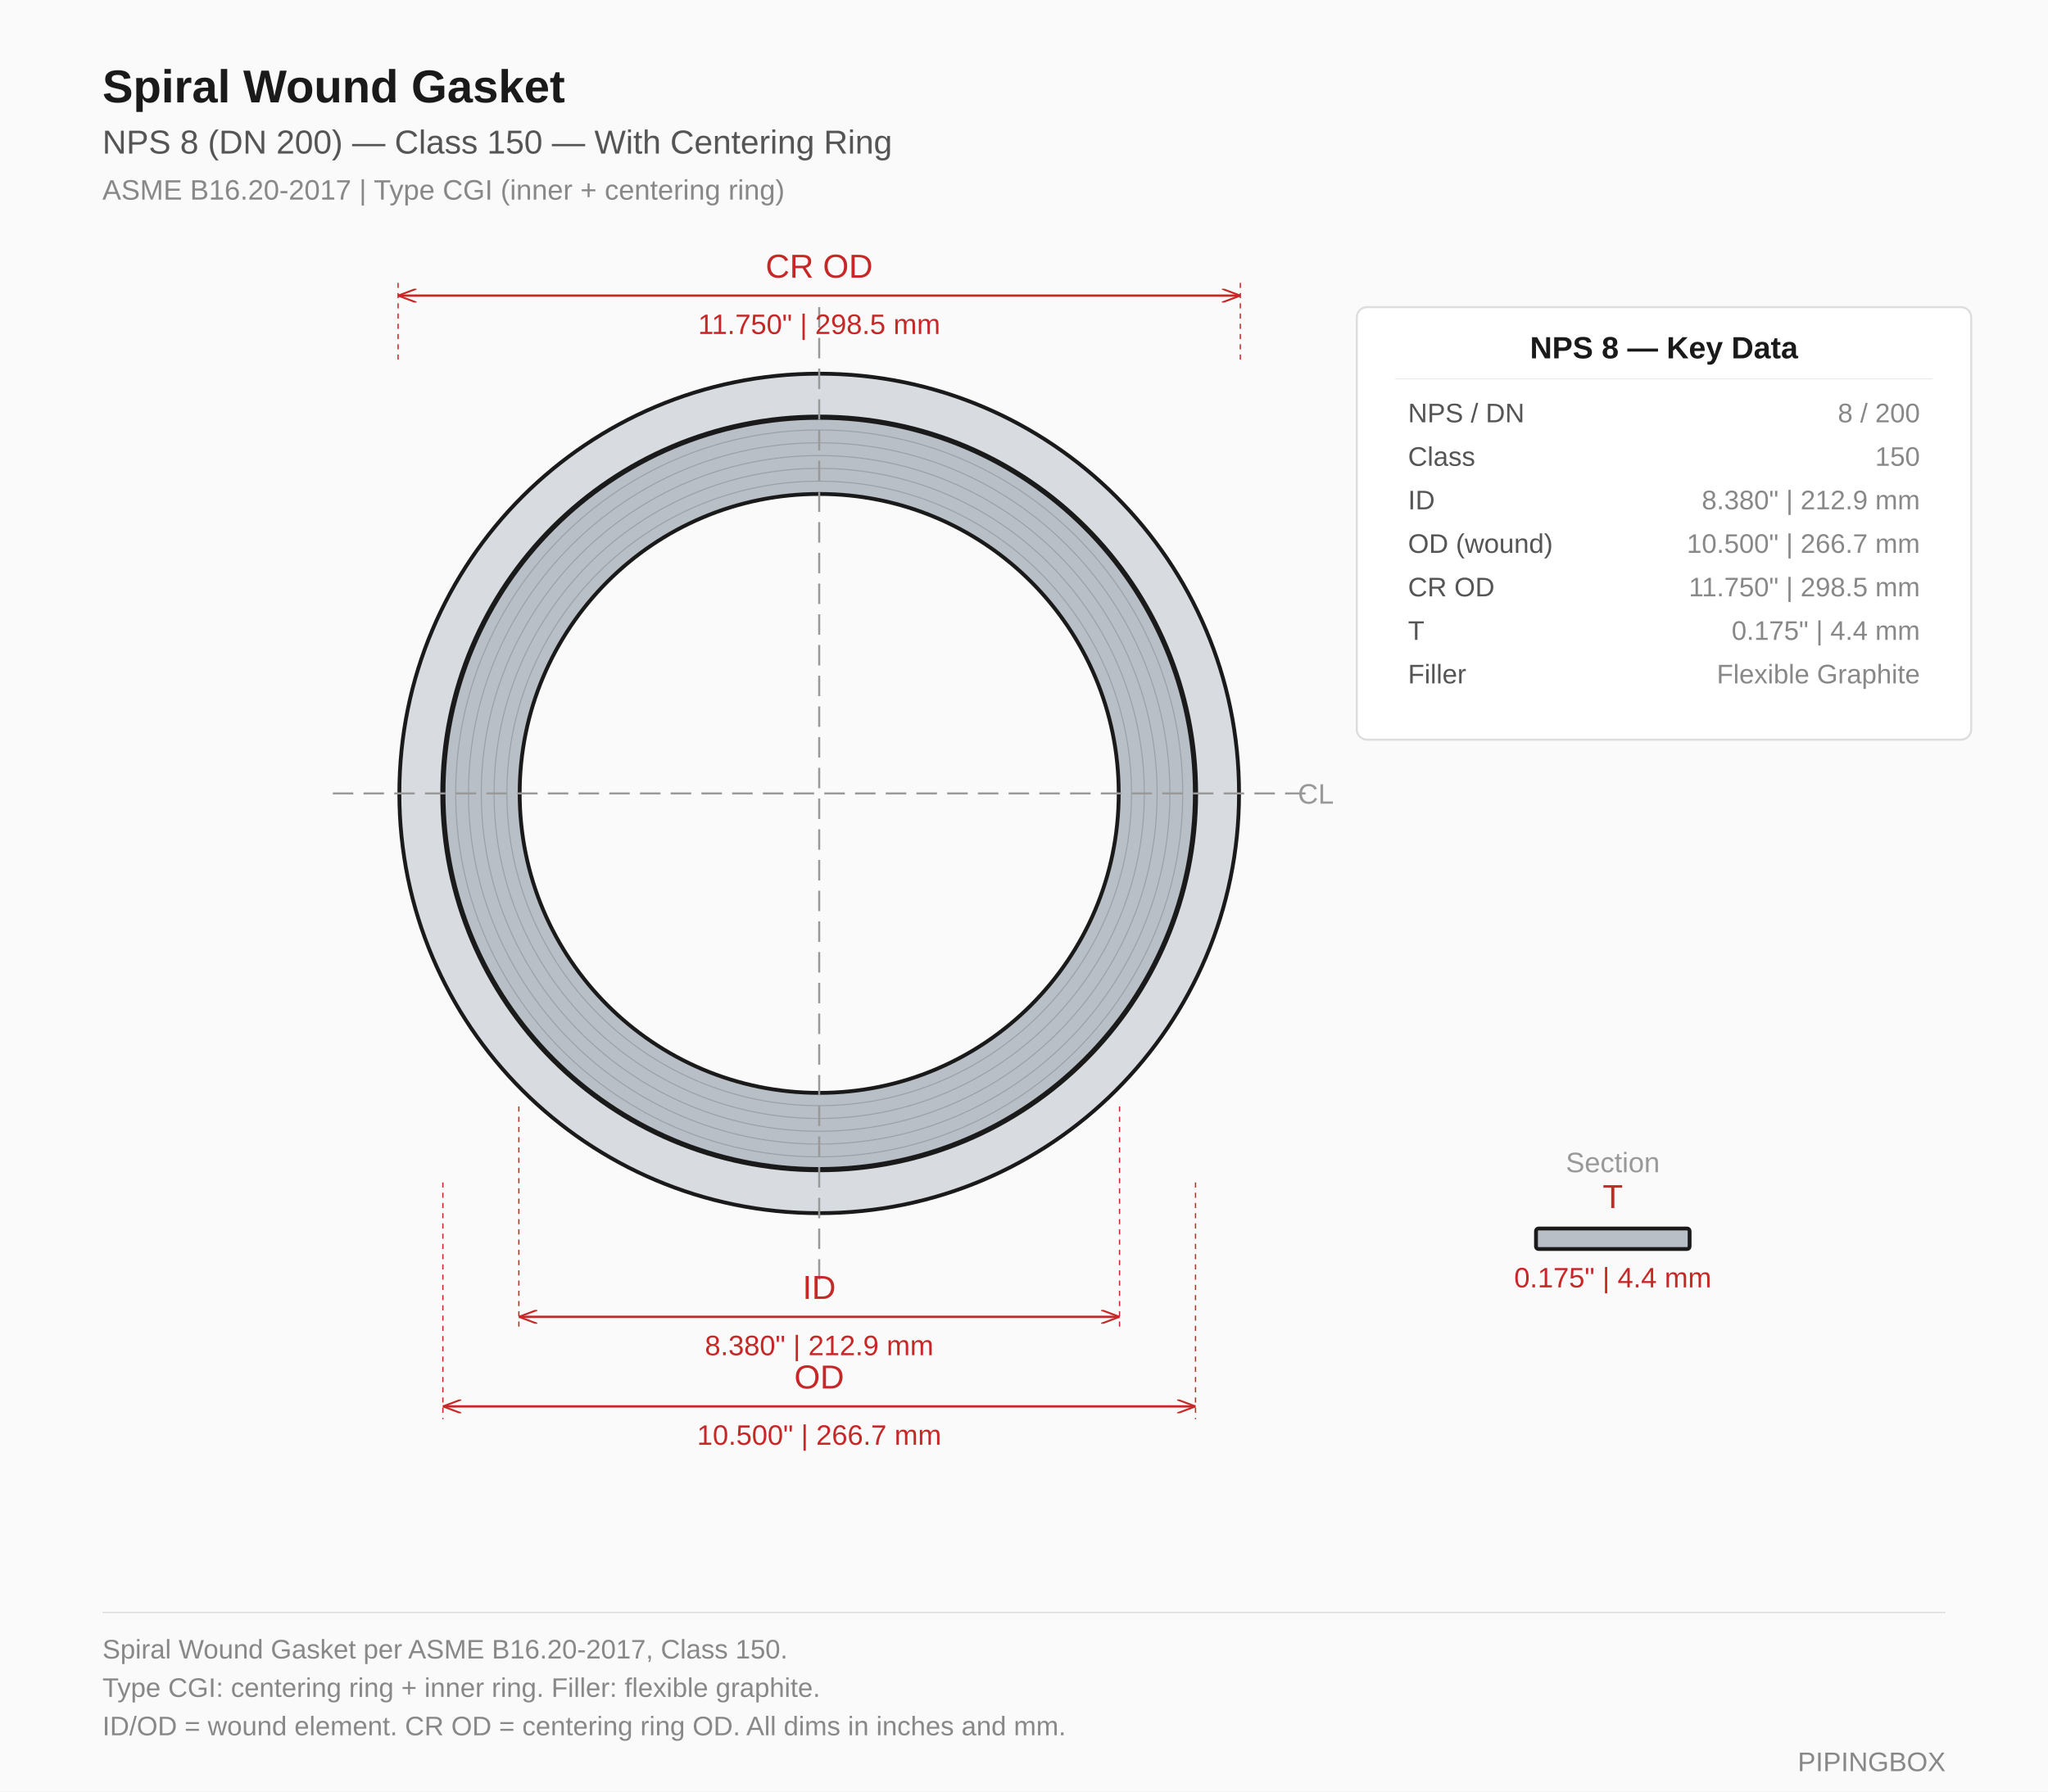
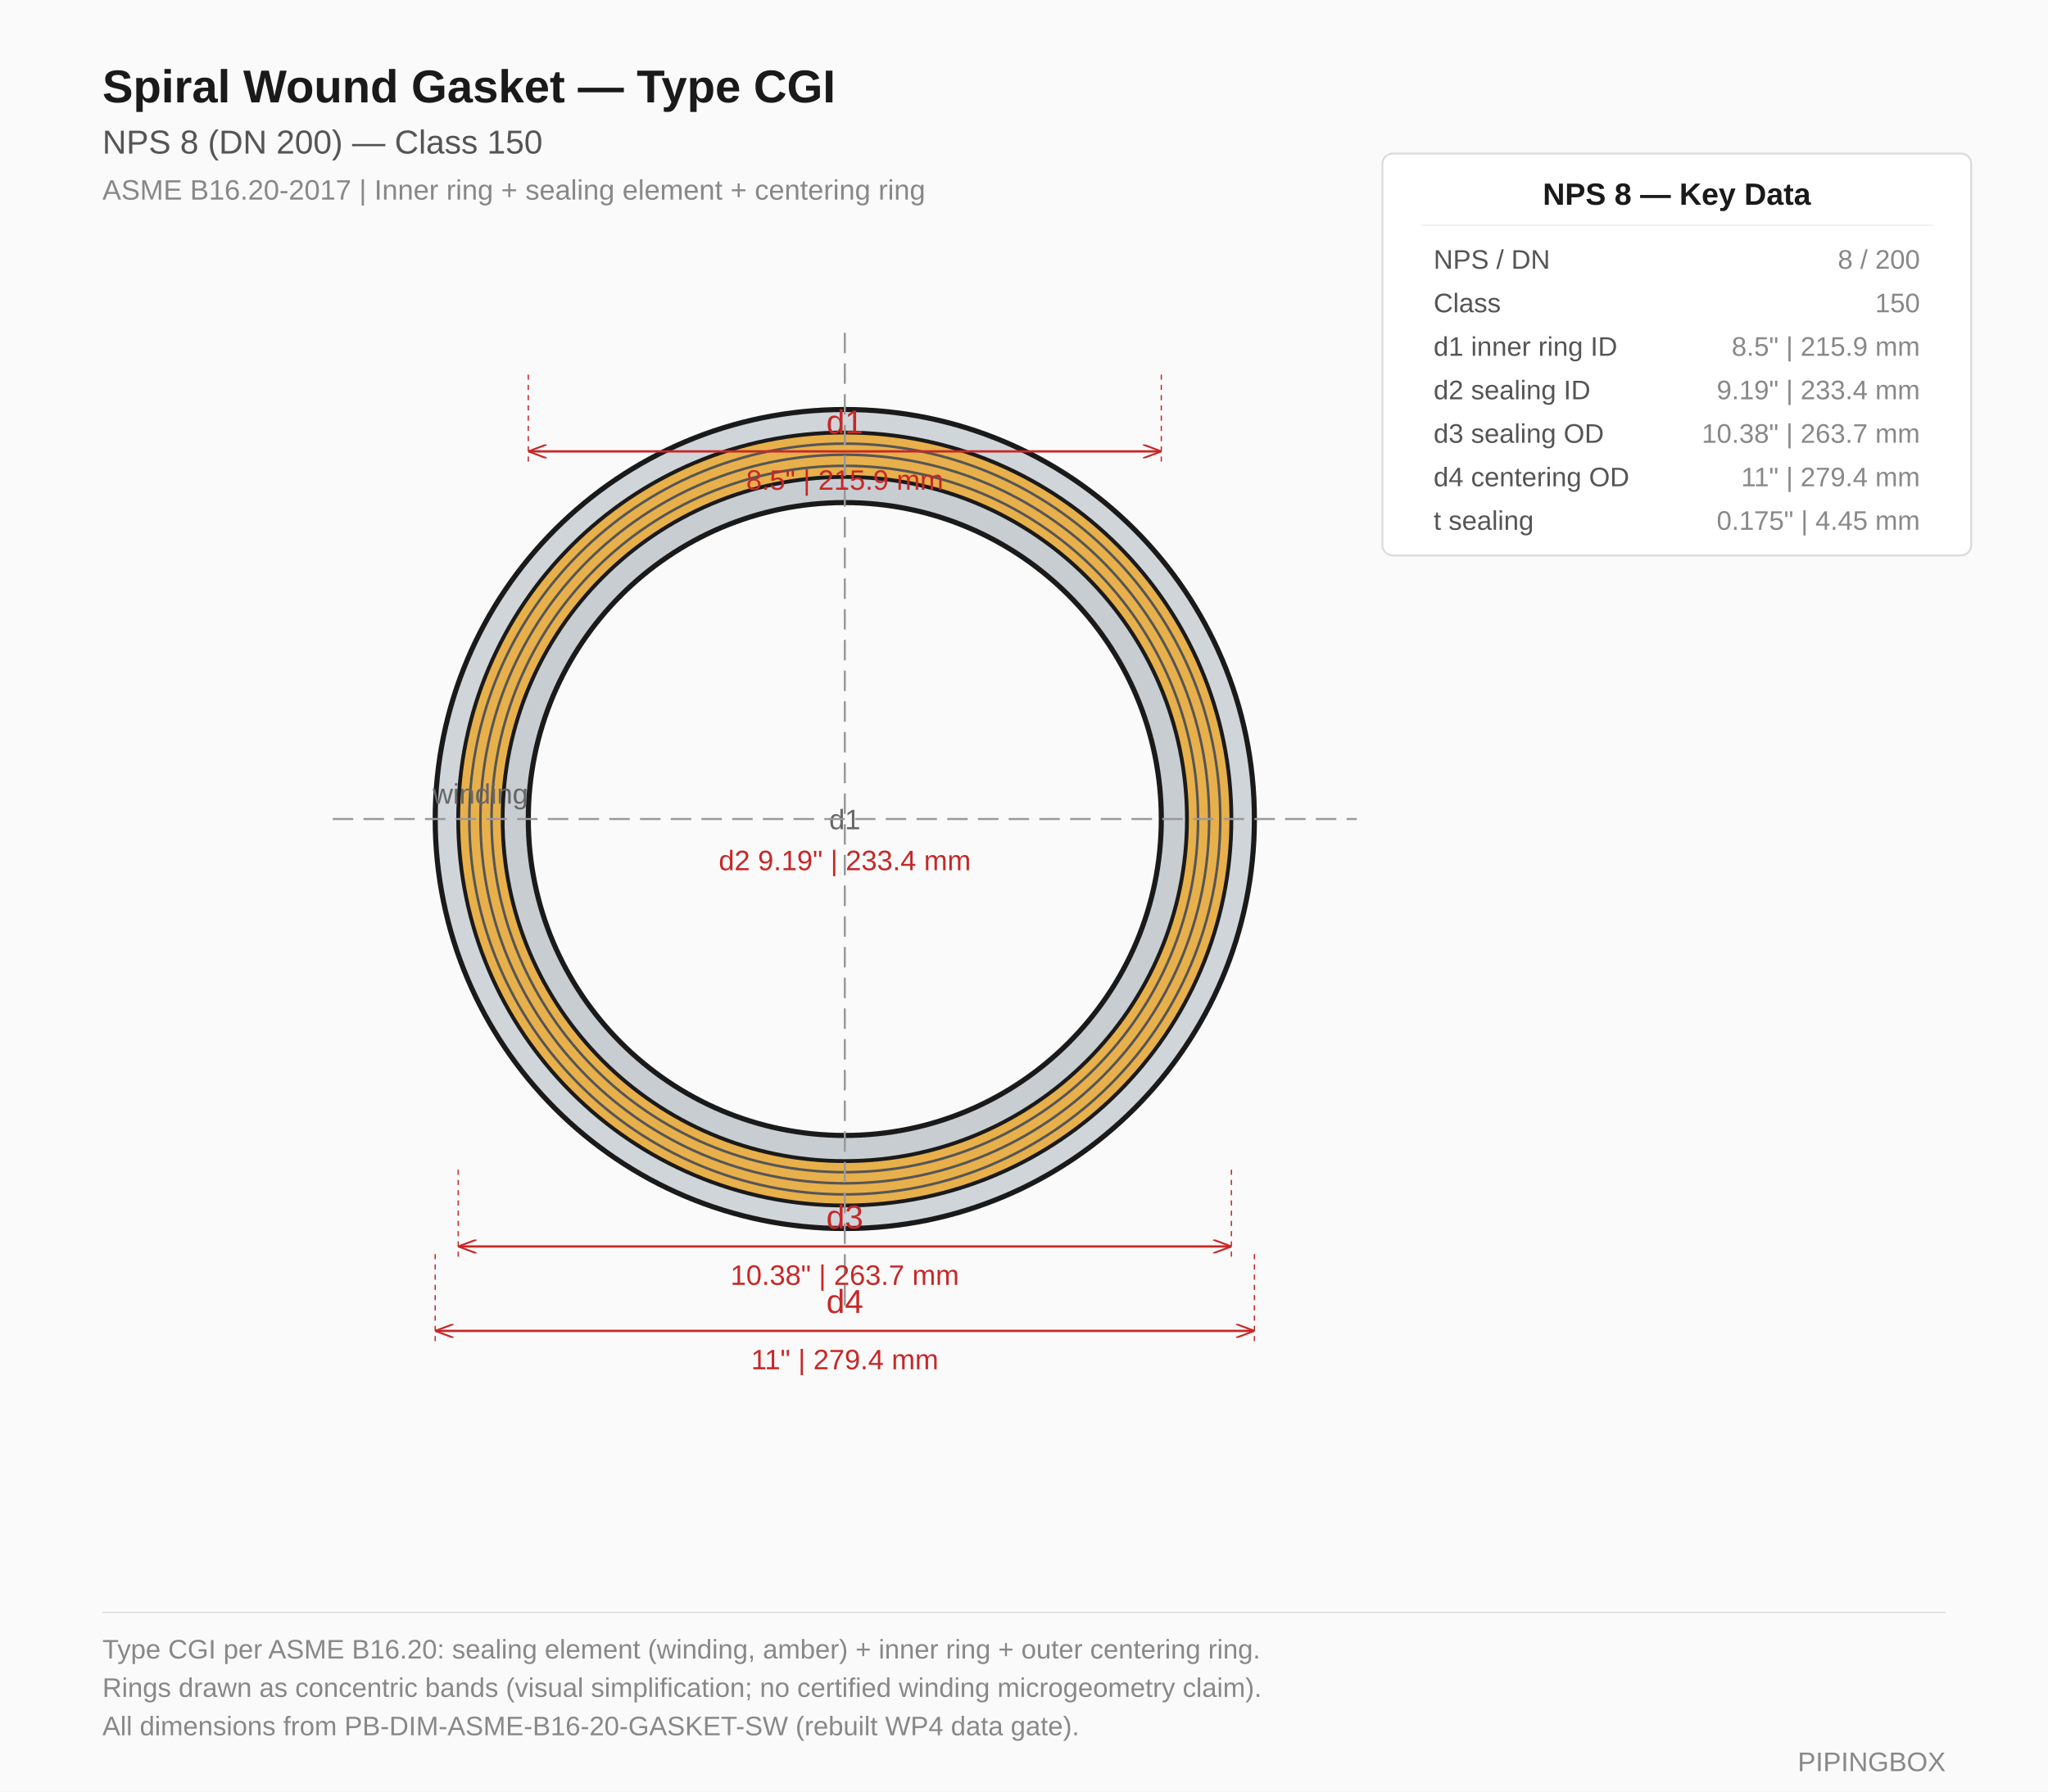
<svg xmlns="http://www.w3.org/2000/svg" viewBox="0 0 800 700" width="800" height="700">
  <defs>
    <style>
    .profile{stroke:#1a1a1a;stroke-width:2;fill:#e2e5e8}
-     .bore{stroke:#555;stroke-width:1;fill:none;stroke-dasharray:4 2}
+     .profile2{stroke:#1a1a1a;stroke-width:1.6;fill:#d0d5da}
+     .winding{stroke:#555;stroke-width:1;fill:none}
    .centerline{stroke:#999;stroke-width:.8;stroke-dasharray:8 4;fill:none}
    .dim-line{stroke:#c62828;stroke-width:.9;fill:none}
    .dim-text{font-family:'Segoe UI',Arial,sans-serif;font-size:13px;fill:#c62828;text-anchor:middle}
    .dim-sub{font-family:'Segoe UI',Arial,sans-serif;font-size:11px;fill:#c62828;text-anchor:middle}
    .title{font-family:'Segoe UI',Arial,sans-serif;font-size:18px;font-weight:600;fill:#1a1a1a}
    .subtitle{font-family:'Segoe UI',Arial,sans-serif;font-size:13px;fill:#555}
    .std-ref{font-family:'Segoe UI',Arial,sans-serif;font-size:11px;fill:#888}
    .note{font-family:'Segoe UI',Arial,sans-serif;font-size:10.5px;fill:#888}
-     .label{font-family:'Segoe UI',Arial,sans-serif;font-size:11px;fill:#999;text-anchor:middle}
+     .label{font-family:'Segoe UI',Arial,sans-serif;font-size:11px;fill:#666;text-anchor:middle}
    .tbl-hdr{font-family:'Segoe UI',Arial,sans-serif;font-size:12px;fill:#1a1a1a;font-weight:600;text-anchor:middle}
    .tbl-key{font-family:'Segoe UI',Arial,sans-serif;font-size:10.5px;fill:#555;text-anchor:start}
    .tbl-val{font-family:'Segoe UI',Arial,sans-serif;font-size:10.5px;fill:#888;text-anchor:end}
  </style>
    <marker id="as" markerWidth="8" markerHeight="6" refX="0" refY="3" orient="auto">
      <path d="M8,0 L0,3 L8,6" fill="none" stroke="#c62828" stroke-width=".8" />
    </marker>
    <marker id="ae" markerWidth="8" markerHeight="6" refX="8" refY="3" orient="auto">
      <path d="M0,0 L8,3 L0,6" fill="none" stroke="#c62828" stroke-width=".8" />
    </marker>
  </defs>
  <rect width="800" height="700" fill="#fafafa" />
-   <text x="40" y="40" class="title">Spiral Wound Gasket</text>
-   <text x="40" y="60" class="subtitle">NPS 8 (DN 200) — Class 150 — With Centering Ring</text>
-   <text x="40" y="78" class="std-ref">ASME B16.20-2017 | Type CGI (inner + centering ring)</text>
-   <circle cx="320" cy="310" r="164" fill="#d8dce0" stroke="#1a1a1a" stroke-width="1.5" />
-   <circle cx="320" cy="310" r="147" fill="#b8bfc6" stroke="#1a1a1a" stroke-width="2" />
-   <circle cx="320" cy="310" r="117" fill="none" stroke="#9aa0a6" stroke-width=".4" />
-   <circle cx="320" cy="310" r="122" fill="none" stroke="#9aa0a6" stroke-width=".4" />
-   <circle cx="320" cy="310" r="127" fill="none" stroke="#9aa0a6" stroke-width=".4" />
-   <circle cx="320" cy="310" r="132" fill="none" stroke="#9aa0a6" stroke-width=".4" />
-   <circle cx="320" cy="310" r="137" fill="none" stroke="#9aa0a6" stroke-width=".4" />
-   <circle cx="320" cy="310" r="142" fill="none" stroke="#9aa0a6" stroke-width=".4" />
-   <circle cx="320" cy="310" r="117" fill="#fafafa" stroke="#1a1a1a" stroke-width="1.5" />
-   <line x1="130" y1="310" x2="510" y2="310" class="centerline" />
-   <line x1="320" y1="120" x2="320" y2="500" class="centerline" />
-   <text x="514" y="314" class="label" text-anchor="start">CL</text>
-   <line x1="202.68" y1="514.5" x2="437.32" y2="514.5" class="dim-line" marker-start="url(#as)" marker-end="url(#ae)" />
-   <text x="320" y="507.5" class="dim-text">ID</text>
-   <text x="320" y="529.5" class="dim-sub">8.380" | 212.9 mm</text>
-   <line x1="202.68" y1="432.32" x2="202.68" y2="519.5" stroke="#c62828" stroke-width=".5" stroke-dasharray="2 2" />
-   <line x1="437.32" y1="432.32" x2="437.32" y2="519.5" stroke="#c62828" stroke-width=".5" stroke-dasharray="2 2" />
-   <line x1="173.0" y1="549.5" x2="467.0" y2="549.5" class="dim-line" marker-start="url(#as)" marker-end="url(#ae)" />
-   <text x="320" y="542.5" class="dim-text">OD</text>
-   <text x="320" y="564.5" class="dim-sub">10.500" | 266.7 mm</text>
-   <line x1="173.0" y1="462.0" x2="173.0" y2="554.5" stroke="#c62828" stroke-width=".5" stroke-dasharray="2 2" />
-   <line x1="467.0" y1="462.0" x2="467.0" y2="554.5" stroke="#c62828" stroke-width=".5" stroke-dasharray="2 2" />
-   <line x1="155.5" y1="115.5" x2="484.5" y2="115.5" class="dim-line" marker-start="url(#as)" marker-end="url(#ae)" />
-   <text x="320" y="108.5" class="dim-text">CR OD</text>
-   <text x="320" y="130.5" class="dim-sub">11.750" | 298.5 mm</text>
-   <line x1="155.5" y1="140.5" x2="155.5" y2="110.5" stroke="#c62828" stroke-width=".5" stroke-dasharray="2 2" />
-   <line x1="484.5" y1="140.5" x2="484.5" y2="110.5" stroke="#c62828" stroke-width=".5" stroke-dasharray="2 2" />
-   <rect x="600" y="480" width="60" height="8" rx="1" fill="#b8bfc6" stroke="#1a1a1a" stroke-width="1.5" />
-   <text x="630" y="472" class="dim-text">T</text>
-   <text x="630" y="503" class="dim-sub">0.175" | 4.4 mm</text>
-   <text x="630" y="458" class="label">Section</text>
-   <rect x="530" y="120" width="240" height="169" rx="4" fill="white" stroke="#ddd" stroke-width=".8" />
-   <text x="650" y="140" class="tbl-hdr">NPS 8 — Key Data</text>
-   <line x1="545" y1="148" x2="755" y2="148" stroke="#eee" stroke-width=".5" />
-   <text x="550" y="165" class="tbl-key">NPS / DN</text>
-   <text x="750" y="165" class="tbl-val">8 / 200</text>
-   <text x="550" y="182" class="tbl-key">Class</text>
-   <text x="750" y="182" class="tbl-val">150</text>
-   <text x="550" y="199" class="tbl-key">ID</text>
-   <text x="750" y="199" class="tbl-val">8.380" | 212.9 mm</text>
-   <text x="550" y="216" class="tbl-key">OD (wound)</text>
-   <text x="750" y="216" class="tbl-val">10.500" | 266.7 mm</text>
-   <text x="550" y="233" class="tbl-key">CR OD</text>
-   <text x="750" y="233" class="tbl-val">11.750" | 298.5 mm</text>
-   <text x="550" y="250" class="tbl-key">T</text>
-   <text x="750" y="250" class="tbl-val">0.175" | 4.4 mm</text>
-   <text x="550" y="267" class="tbl-key">Filler</text>
-   <text x="750" y="267" class="tbl-val">Flexible Graphite</text>
+   <text x="40" y="40" class="title">Spiral Wound Gasket — Type CGI</text>
+   <text x="40" y="60" class="subtitle">NPS 8 (DN 200) — Class 150</text>
+   <text x="40" y="78" class="std-ref">ASME B16.20-2017 | Inner ring + sealing element + centering ring</text>
+   <circle cx="330" cy="320" r="160" fill="#d0d5da" stroke="#1a1a1a" stroke-width="2" />
+   <circle cx="330" cy="320" r="151.009" fill="#e8b04b" stroke="#1a1a1a" stroke-width="1.5" />
+   <circle cx="330" cy="320" r="137.996" class="winding" />
+   <circle cx="330" cy="320" r="142.334" class="winding" />
+   <circle cx="330" cy="320" r="146.671" class="winding" />
+   <circle cx="330" cy="320" r="133.658" fill="#c8cdd2" stroke="#1a1a1a" stroke-width="1.5" />
+   <circle cx="330" cy="320" r="123.636" fill="#fafafa" stroke="#1a1a1a" stroke-width="2" />
+   <text x="330" y="324" class="label">d1</text>
+   <text x="187.666" y="314" class="label" fill="#7a5410">winding</text>
+   <line x1="130" y1="320" x2="530" y2="320" class="centerline" />
+   <line x1="330" y1="130" x2="330" y2="510" class="centerline" />
+   <line x1="170" y1="520" x2="490" y2="520" class="dim-line" marker-start="url(#as)" marker-end="url(#ae)" />
+   <text x="330" y="513" class="dim-text">d4</text>
+   <text x="330" y="535" class="dim-sub">11" | 279.4 mm</text>
+   <line x1="170" y1="490" x2="170" y2="525" stroke="#c62828" stroke-width=".5" stroke-dasharray="2 2" />
+   <line x1="490" y1="490" x2="490" y2="525" stroke="#c62828" stroke-width=".5" stroke-dasharray="2 2" />
+   <line x1="178.991" y1="487.009" x2="481.009" y2="487.009" class="dim-line" marker-start="url(#as)" marker-end="url(#ae)" />
+   <text x="330" y="480.009" class="dim-text">d3</text>
+   <text x="330" y="502.009" class="dim-sub">10.38" | 263.7 mm</text>
+   <line x1="178.991" y1="457.009" x2="178.991" y2="492.009" stroke="#c62828" stroke-width=".5" stroke-dasharray="2 2" />
+   <line x1="481.009" y1="457.009" x2="481.009" y2="492.009" stroke="#c62828" stroke-width=".5" stroke-dasharray="2 2" />
+   <line x1="206.364" y1="176.364" x2="453.636" y2="176.364" class="dim-line" marker-start="url(#as)" marker-end="url(#ae)" />
+   <text x="330" y="169.364" class="dim-text">d1</text>
+   <text x="330" y="191.364" class="dim-sub">8.5" | 215.9 mm</text>
+   <line x1="206.364" y1="146.364" x2="206.364" y2="181.364" stroke="#c62828" stroke-width=".5" stroke-dasharray="2 2" />
+   <line x1="453.636" y1="146.364" x2="453.636" y2="181.364" stroke="#c62828" stroke-width=".5" stroke-dasharray="2 2" />
+   <text x="330" y="340" class="dim-sub">d2 9.19" | 233.4 mm</text>
+   <rect x="540" y="60" width="230" height="157" rx="4" fill="white" stroke="#ddd" stroke-width=".8" />
+   <text x="655" y="80" class="tbl-hdr">NPS 8 — Key Data</text>
+   <line x1="555" y1="88" x2="755" y2="88" stroke="#eee" stroke-width=".5" />
+   <text x="560" y="105" class="tbl-key">NPS / DN</text>
+   <text x="750" y="105" class="tbl-val">8 / 200</text>
+   <text x="560" y="122" class="tbl-key">Class</text>
+   <text x="750" y="122" class="tbl-val">150</text>
+   <text x="560" y="139" class="tbl-key">d1 inner ring ID</text>
+   <text x="750" y="139" class="tbl-val">8.5" | 215.9 mm</text>
+   <text x="560" y="156" class="tbl-key">d2 sealing ID</text>
+   <text x="750" y="156" class="tbl-val">9.19" | 233.4 mm</text>
+   <text x="560" y="173" class="tbl-key">d3 sealing OD</text>
+   <text x="750" y="173" class="tbl-val">10.38" | 263.7 mm</text>
+   <text x="560" y="190" class="tbl-key">d4 centering OD</text>
+   <text x="750" y="190" class="tbl-val">11" | 279.4 mm</text>
+   <text x="560" y="207" class="tbl-key">t sealing</text>
+   <text x="750" y="207" class="tbl-val">0.175" | 4.45 mm</text>
  <line x1="40" y1="630" x2="760" y2="630" stroke="#ddd" stroke-width=".5" />
-   <text x="40" y="648" class="note">Spiral Wound Gasket per ASME B16.20-2017, Class 150.</text>
-   <text x="40" y="663" class="note">Type CGI: centering ring + inner ring. Filler: flexible graphite.</text>
-   <text x="40" y="678" class="note">ID/OD = wound element. CR OD = centering ring OD. All dims in inches and mm.</text>
+   <text x="40" y="648" class="note">Type CGI per ASME B16.20: sealing element (winding, amber) + inner ring + outer centering ring.</text>
+   <text x="40" y="663" class="note">Rings drawn as concentric bands (visual simplification; no certified winding microgeometry claim).</text>
+   <text x="40" y="678" class="note">All dimensions from PB-DIM-ASME-B16-20-GASKET-SW (rebuilt WP4 data gate).</text>
  <text x="760" y="692" class="note" text-anchor="end" fill="#ccc">PIPINGBOX</text>
</svg>
